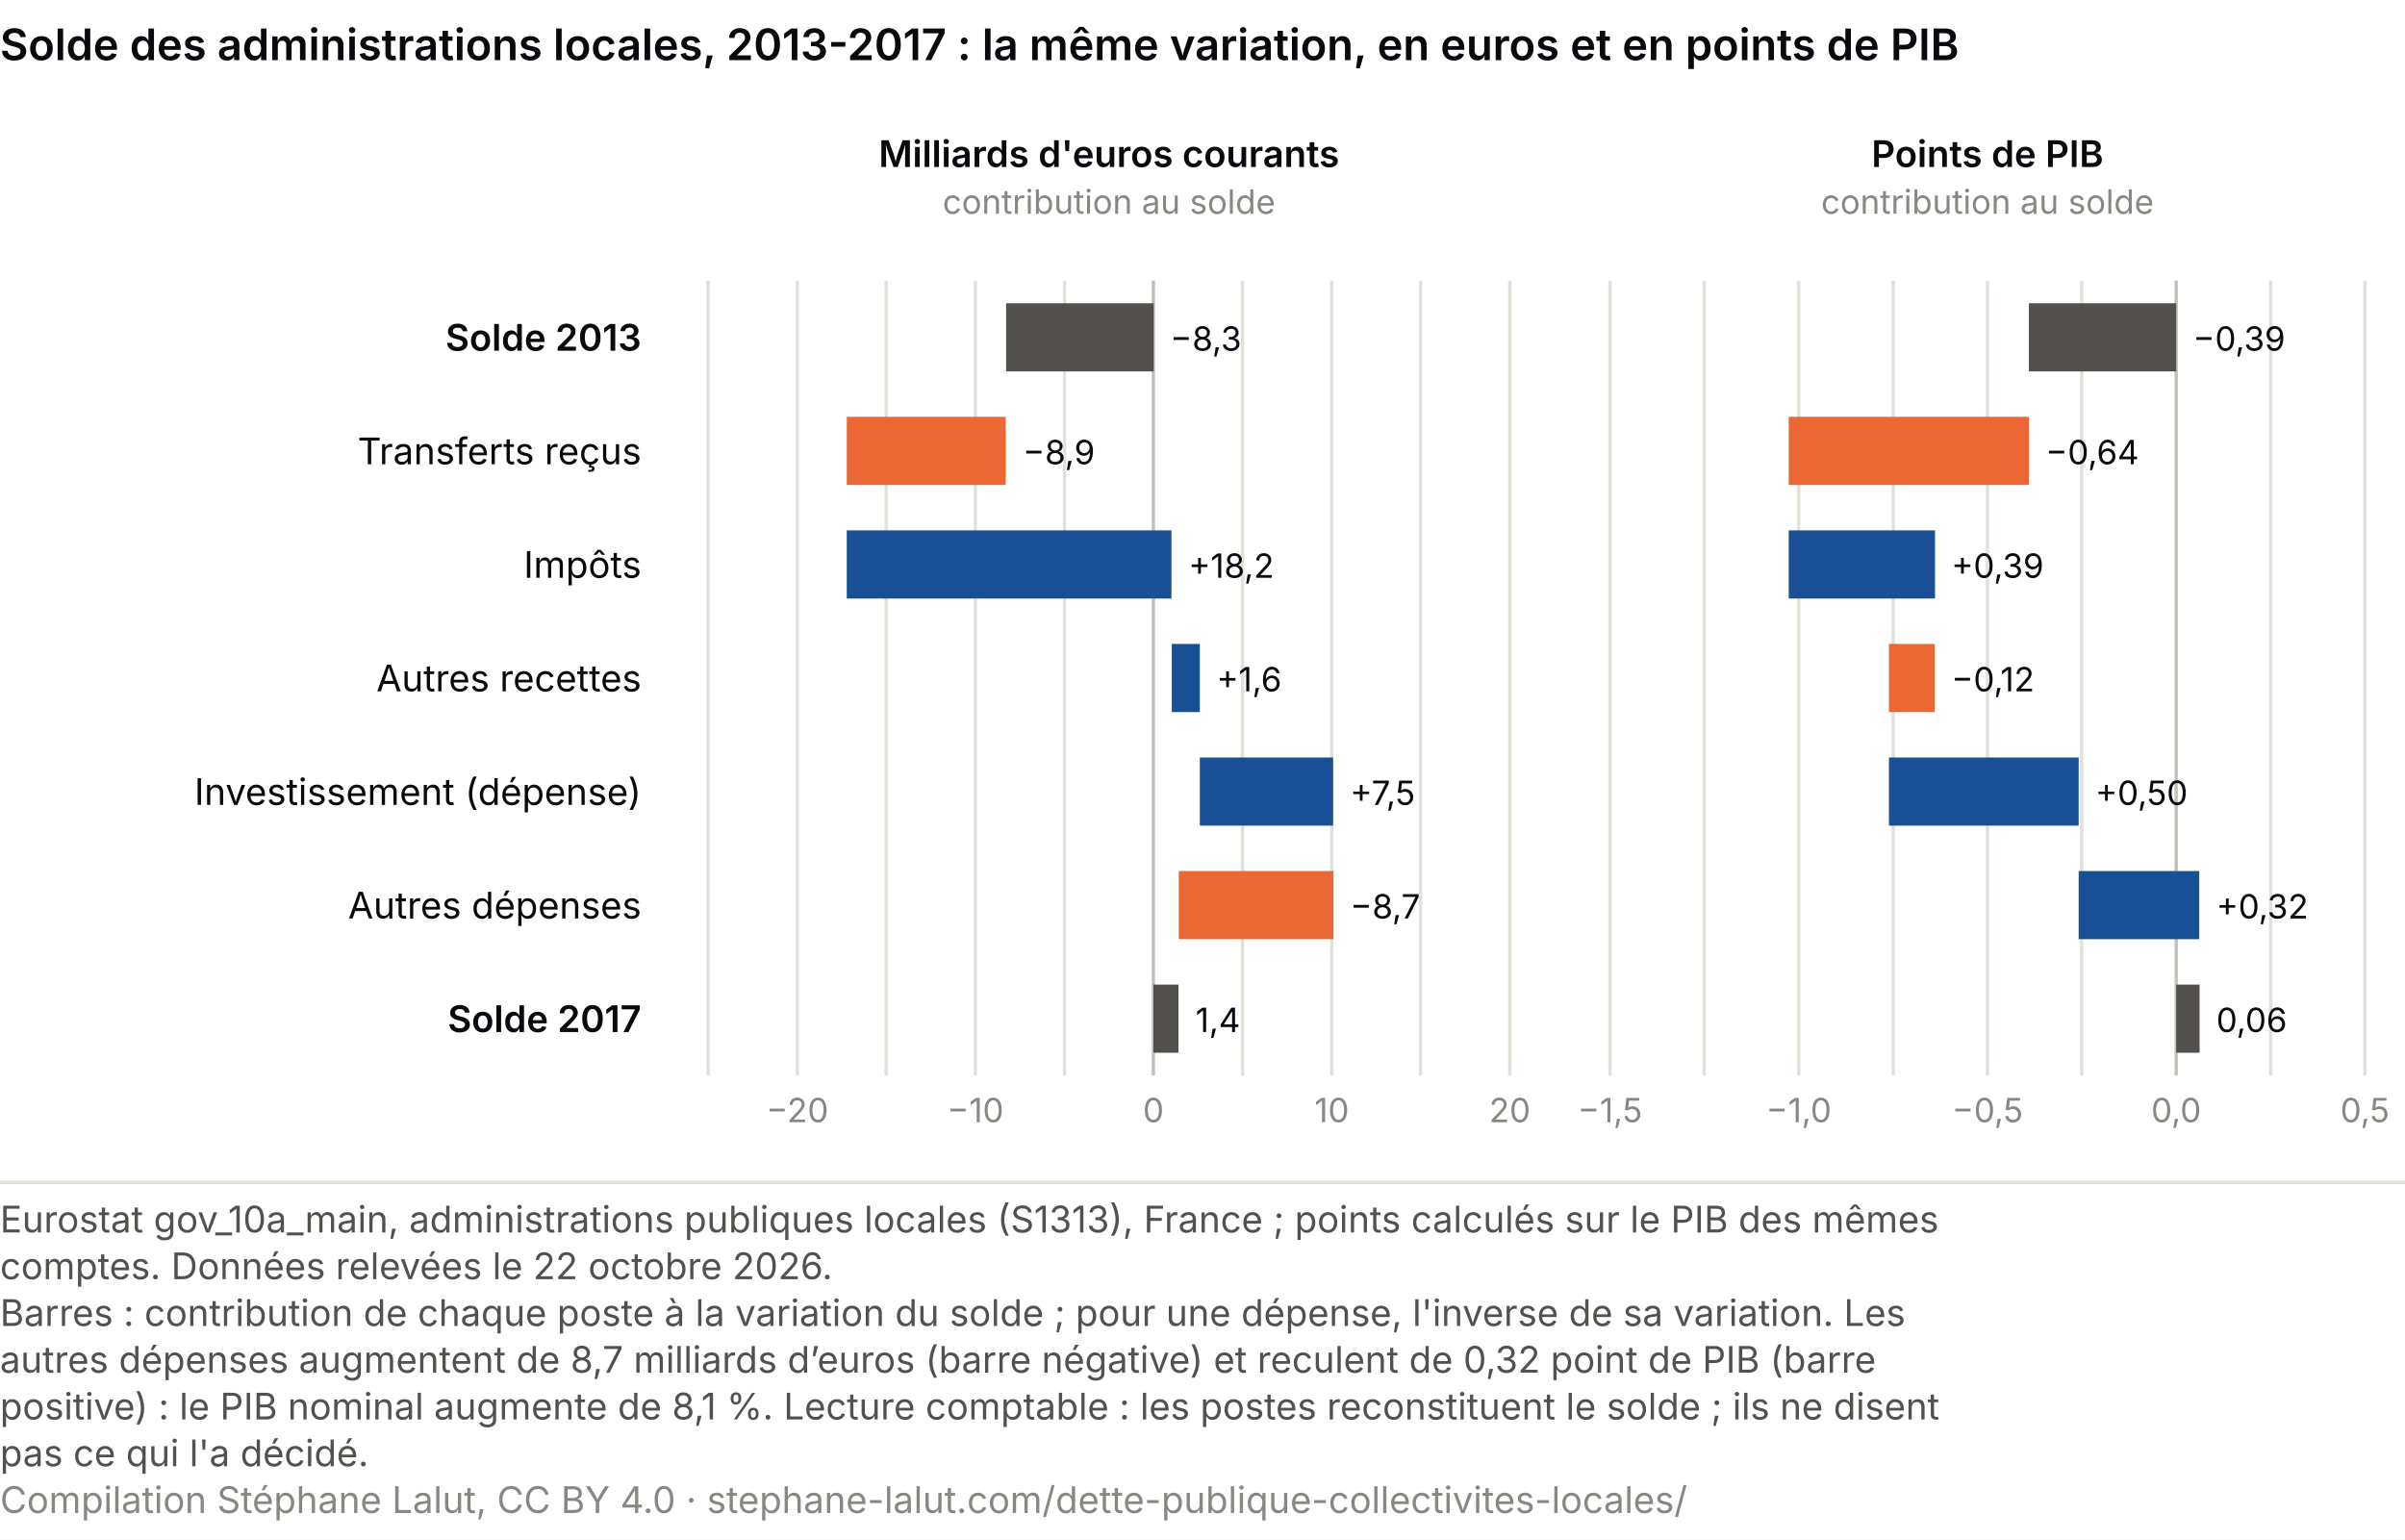
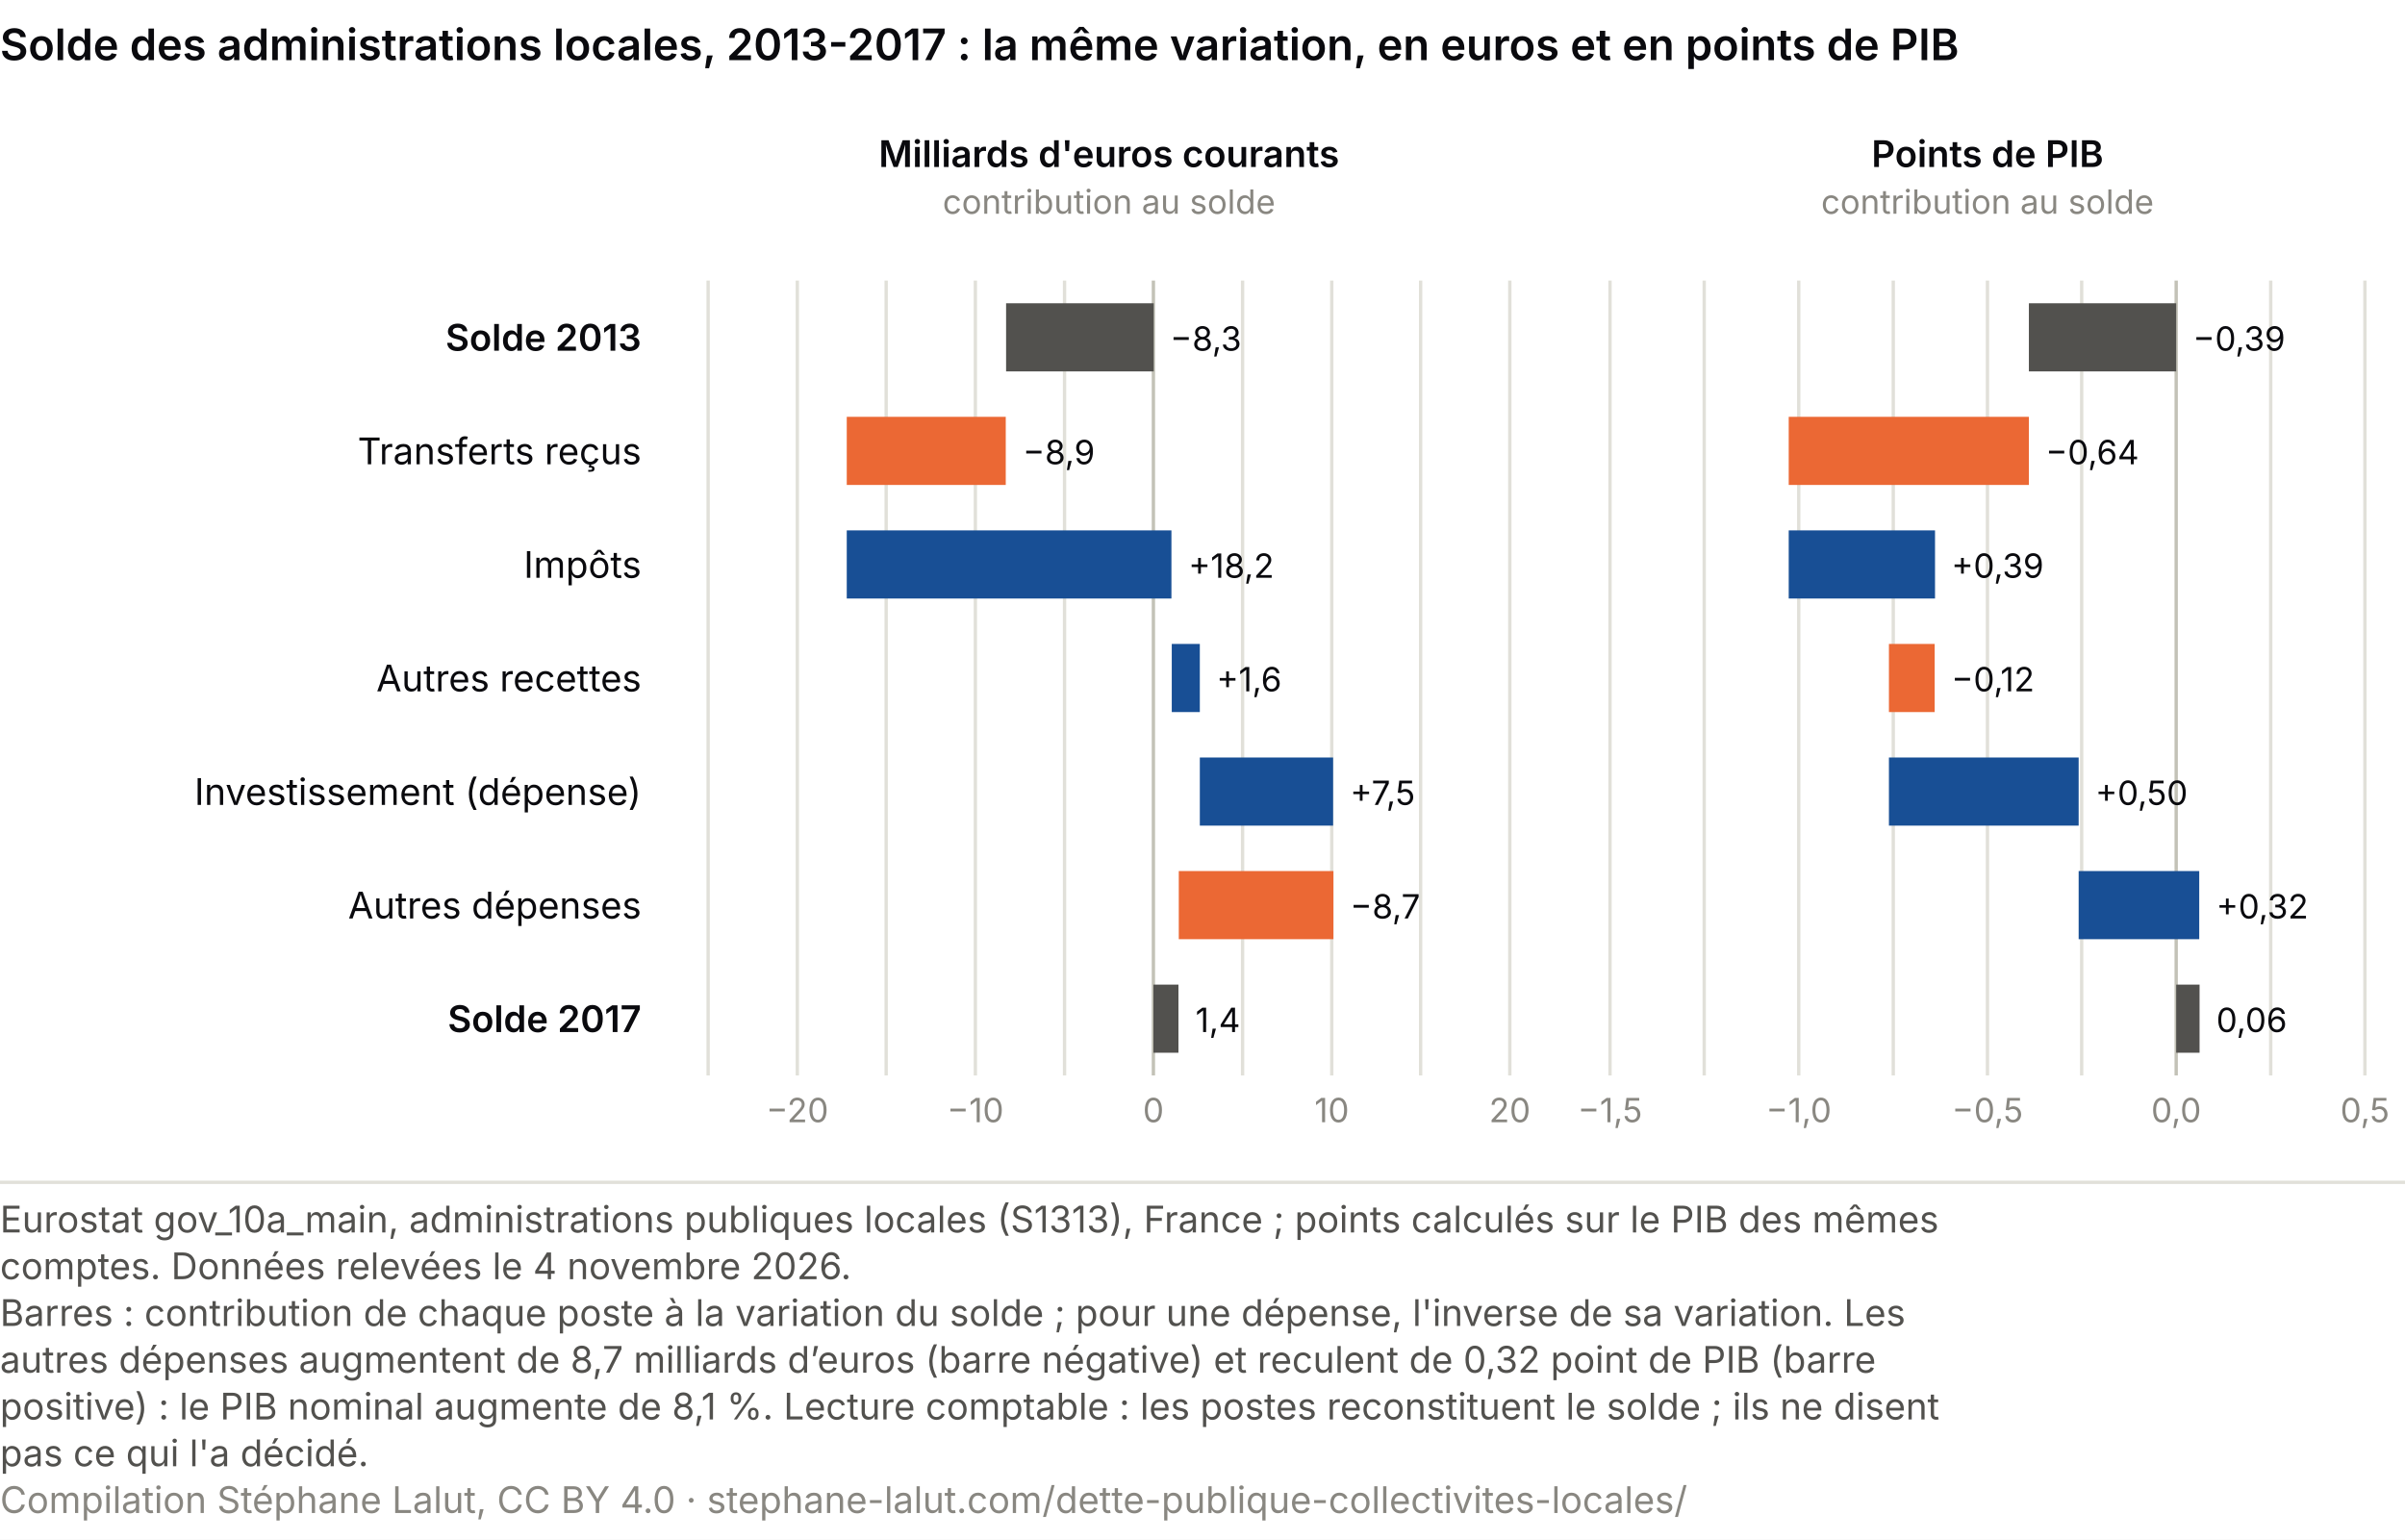
<svg xmlns="http://www.w3.org/2000/svg" viewBox="0 0 720 461" role="img" font-variant-numeric="tabular-nums" aria-labelledby="cc-t cc-d" font-family="system-ui, -apple-system, Segoe UI, sans-serif">
  <rect width="720" height="461" fill="#ffffff" />
  <text x="0" y="18" font-size="13" font-weight="600" fill="#0A0A0E">Solde des administrations locales, 2013-2017 : la même variation, en euros et en points de PIB</text>
  <text x="192.0" y="105.0" font-size="11" fill="#0A0A0E" text-anchor="end" font-weight="600">Solde 2013</text>
  <text x="192.0" y="139.0" font-size="11" fill="#0A0A0E" text-anchor="end">Transferts reçus</text>
  <text x="192.0" y="173.0" font-size="11" fill="#0A0A0E" text-anchor="end">Impôts</text>
  <text x="192.0" y="207.0" font-size="11" fill="#0A0A0E" text-anchor="end">Autres recettes</text>
  <text x="192.0" y="241.0" font-size="11" fill="#0A0A0E" text-anchor="end">Investissement (dépense)</text>
  <text x="192.0" y="275.0" font-size="11" fill="#0A0A0E" text-anchor="end">Autres dépenses</text>
  <text x="192.0" y="309.0" font-size="11" fill="#0A0A0E" text-anchor="end" font-weight="600">Solde 2017</text>
  <text x="332.0" y="50.0" font-size="11" fill="#0A0A0E" text-anchor="middle" font-weight="600">Milliards d'euros courants</text>
  <text x="332.0" y="64.0" font-size="10" fill="#898781" text-anchor="middle">contribution au solde</text>
  <line x1="212.0" y1="84" x2="212.0" y2="322" stroke="#e1e0d9" />
  <line x1="238.7" y1="84" x2="238.7" y2="322" stroke="#e1e0d9" />
  <text x="238.7" y="336.0" font-size="10" fill="#898781" text-anchor="middle">−20</text>
  <line x1="265.3" y1="84" x2="265.3" y2="322" stroke="#e1e0d9" />
  <line x1="292.0" y1="84" x2="292.0" y2="322" stroke="#e1e0d9" />
  <text x="292.0" y="336.0" font-size="10" fill="#898781" text-anchor="middle">−10</text>
  <line x1="318.7" y1="84" x2="318.7" y2="322" stroke="#e1e0d9" />
  <line x1="345.3" y1="84" x2="345.3" y2="322" stroke="#c3c2b7" />
  <text x="345.3" y="336.0" font-size="10" fill="#898781" text-anchor="middle">0</text>
  <line x1="372.0" y1="84" x2="372.0" y2="322" stroke="#e1e0d9" />
  <line x1="398.7" y1="84" x2="398.7" y2="322" stroke="#e1e0d9" />
  <text x="398.7" y="336.0" font-size="10" fill="#898781" text-anchor="middle">10</text>
  <line x1="425.3" y1="84" x2="425.3" y2="322" stroke="#e1e0d9" />
  <line x1="452.0" y1="84" x2="452.0" y2="322" stroke="#e1e0d9" />
  <text x="452.0" y="336.0" font-size="10" fill="#898781" text-anchor="middle">20</text>
  <rect x="301.2" y="90.8" width="44.2" height="20.4" fill="#52514e" />
  <text x="350.3" y="105.0" font-size="10" fill="#0A0A0E" text-anchor="start">−8,3</text>
  <rect x="253.5" y="124.8" width="47.6" height="20.4" fill="#eb6834" />
  <text x="306.2" y="139.0" font-size="10" fill="#0A0A0E" text-anchor="start">−8,9</text>
  <rect x="253.5" y="158.8" width="97.2" height="20.4" fill="#184f95" />
  <text x="355.8" y="173.0" font-size="10" fill="#0A0A0E" text-anchor="start">+18,2</text>
  <rect x="350.8" y="192.8" width="8.4" height="20.4" fill="#184f95" />
  <text x="364.2" y="207.0" font-size="10" fill="#0A0A0E" text-anchor="start">+1,6</text>
  <rect x="359.2" y="226.8" width="39.9" height="20.4" fill="#184f95" />
  <text x="404.2" y="241.0" font-size="10" fill="#0A0A0E" text-anchor="start">+7,5</text>
  <rect x="352.9" y="260.8" width="46.3" height="20.4" fill="#eb6834" />
  <text x="404.2" y="275.0" font-size="10" fill="#0A0A0E" text-anchor="start">−8,7</text>
  <rect x="345.3" y="294.8" width="7.5" height="20.4" fill="#52514e" />
  <text x="357.9" y="309.0" font-size="10" fill="#0A0A0E" text-anchor="start">1,4</text>
  <text x="595.0" y="50.0" font-size="11" fill="#0A0A0E" text-anchor="middle" font-weight="600">Points de PIB</text>
  <text x="595.0" y="64.0" font-size="10" fill="#898781" text-anchor="middle">contribution au solde</text>
  <line x1="482.0" y1="84" x2="482.0" y2="322" stroke="#e1e0d9" />
  <text x="482.0" y="336.0" font-size="10" fill="#898781" text-anchor="middle">−1,5</text>
  <line x1="510.2" y1="84" x2="510.2" y2="322" stroke="#e1e0d9" />
  <line x1="538.5" y1="84" x2="538.5" y2="322" stroke="#e1e0d9" />
  <text x="538.5" y="336.0" font-size="10" fill="#898781" text-anchor="middle">−1,0</text>
  <line x1="566.8" y1="84" x2="566.8" y2="322" stroke="#e1e0d9" />
  <line x1="595.0" y1="84" x2="595.0" y2="322" stroke="#e1e0d9" />
  <text x="595.0" y="336.0" font-size="10" fill="#898781" text-anchor="middle">−0,5</text>
  <line x1="623.2" y1="84" x2="623.2" y2="322" stroke="#e1e0d9" />
  <line x1="651.5" y1="84" x2="651.5" y2="322" stroke="#c3c2b7" />
  <text x="651.5" y="336.0" font-size="10" fill="#898781" text-anchor="middle">0,0</text>
  <line x1="679.8" y1="84" x2="679.8" y2="322" stroke="#e1e0d9" />
  <line x1="708.0" y1="84" x2="708.0" y2="322" stroke="#e1e0d9" />
  <text x="708.0" y="336.0" font-size="10" fill="#898781" text-anchor="middle">0,5</text>
  <rect x="607.4" y="90.8" width="44.1" height="20.4" fill="#52514e" />
  <text x="656.5" y="105.0" font-size="10" fill="#0A0A0E" text-anchor="start">−0,39</text>
  <rect x="535.5" y="124.8" width="71.9" height="20.4" fill="#eb6834" />
  <text x="612.4" y="139.0" font-size="10" fill="#0A0A0E" text-anchor="start">−0,64</text>
  <rect x="535.5" y="158.8" width="43.8" height="20.4" fill="#184f95" />
  <text x="584.2" y="173.0" font-size="10" fill="#0A0A0E" text-anchor="start">+0,39</text>
  <rect x="565.5" y="192.8" width="13.7" height="20.4" fill="#eb6834" />
  <text x="584.2" y="207.0" font-size="10" fill="#0A0A0E" text-anchor="start">−0,12</text>
  <rect x="565.5" y="226.8" width="56.8" height="20.4" fill="#184f95" />
  <text x="627.3" y="241.0" font-size="10" fill="#0A0A0E" text-anchor="start">+0,50</text>
  <rect x="622.3" y="260.8" width="36.1" height="20.4" fill="#184f95" />
  <text x="663.5" y="275.0" font-size="10" fill="#0A0A0E" text-anchor="start">+0,32</text>
  <rect x="651.5" y="294.8" width="7.0" height="20.4" fill="#52514e" />
  <text x="663.5" y="309.0" font-size="10" fill="#0A0A0E" text-anchor="start">0,06</text>
  <line x1="0" y1="354.0" x2="720" y2="354.0" stroke="#e1e0d9" />
  <text class="pied-source" x="0" y="369.0" font-size="11" fill="#52514e">Eurostat gov_10a_main, administrations publiques locales (S1313), France ; points calculés sur le PIB des mêmes</text>
-   <text class="pied-source" x="0" y="383.0" font-size="11" fill="#52514e">comptes. Données relevées le 22 octobre 2026.</text>
+   <text class="pied-source" x="0" y="383.0" font-size="11" fill="#52514e">comptes. Données relevées le 4 novembre 2026.</text>
  <text class="pied-note" x="0" y="397.0" font-size="11" fill="#52514e">Barres : contribution de chaque poste à la variation du solde ; pour une dépense, l'inverse de sa variation. Les</text>
  <text class="pied-note" x="0" y="411.0" font-size="11" fill="#52514e">autres dépenses augmentent de 8,7 milliards d’euros (barre négative) et reculent de 0,32 point de PIB (barre</text>
  <text class="pied-note" x="0" y="425.0" font-size="11" fill="#52514e">positive) : le PIB nominal augmente de 8,1 %. Lecture comptable : les postes reconstituent le solde ; ils ne disent</text>
  <text class="pied-note" x="0" y="439.0" font-size="11" fill="#52514e">pas ce qui l'a décidé.</text>
-   <text class="pied-licence" x="0" y="453.0" font-size="11" fill="#898781">Compilation Stéphane Lalut, CC BY 4.0 · stephane-lalut.com/dette-publique-collectivites-locales/</text>
+   <text class="pied-licence" x="0" y="453.0" font-size="11" fill="#898781">Compilation Stéphane Lalut, CC BY 4.0 · stephane-lalut.com/dette-publique-collectivites-locales/</text>
</svg>
